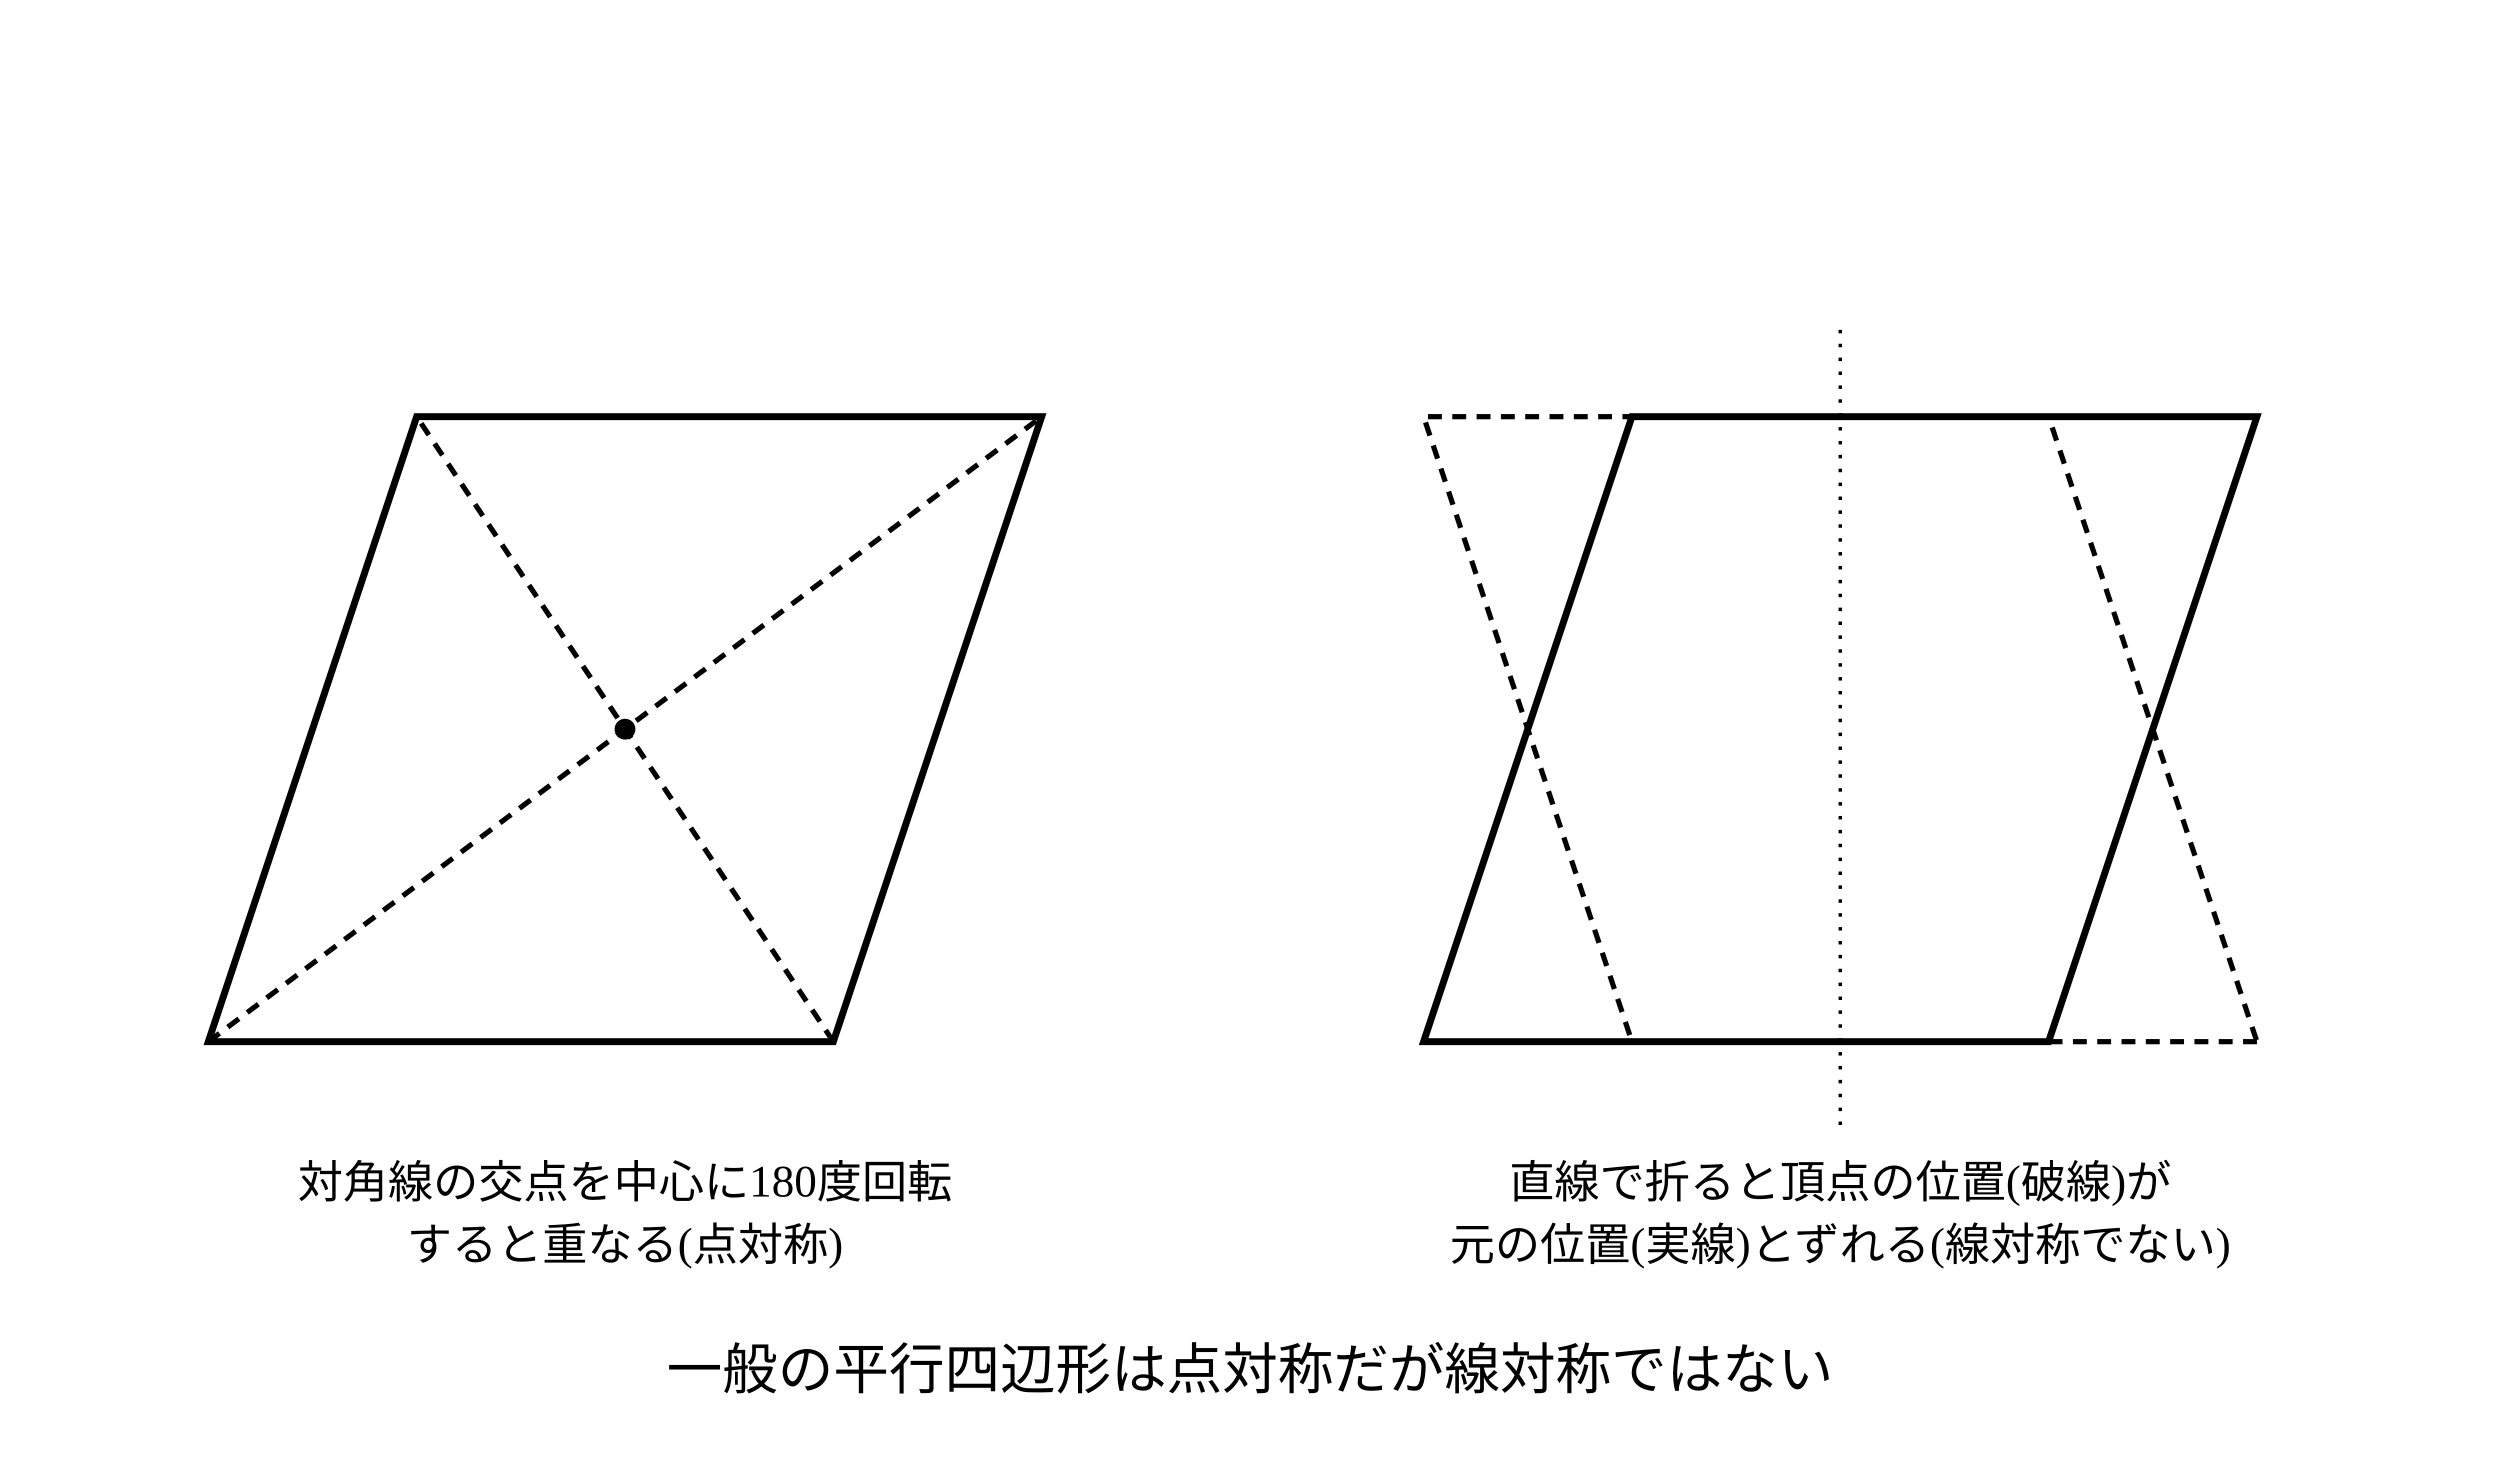
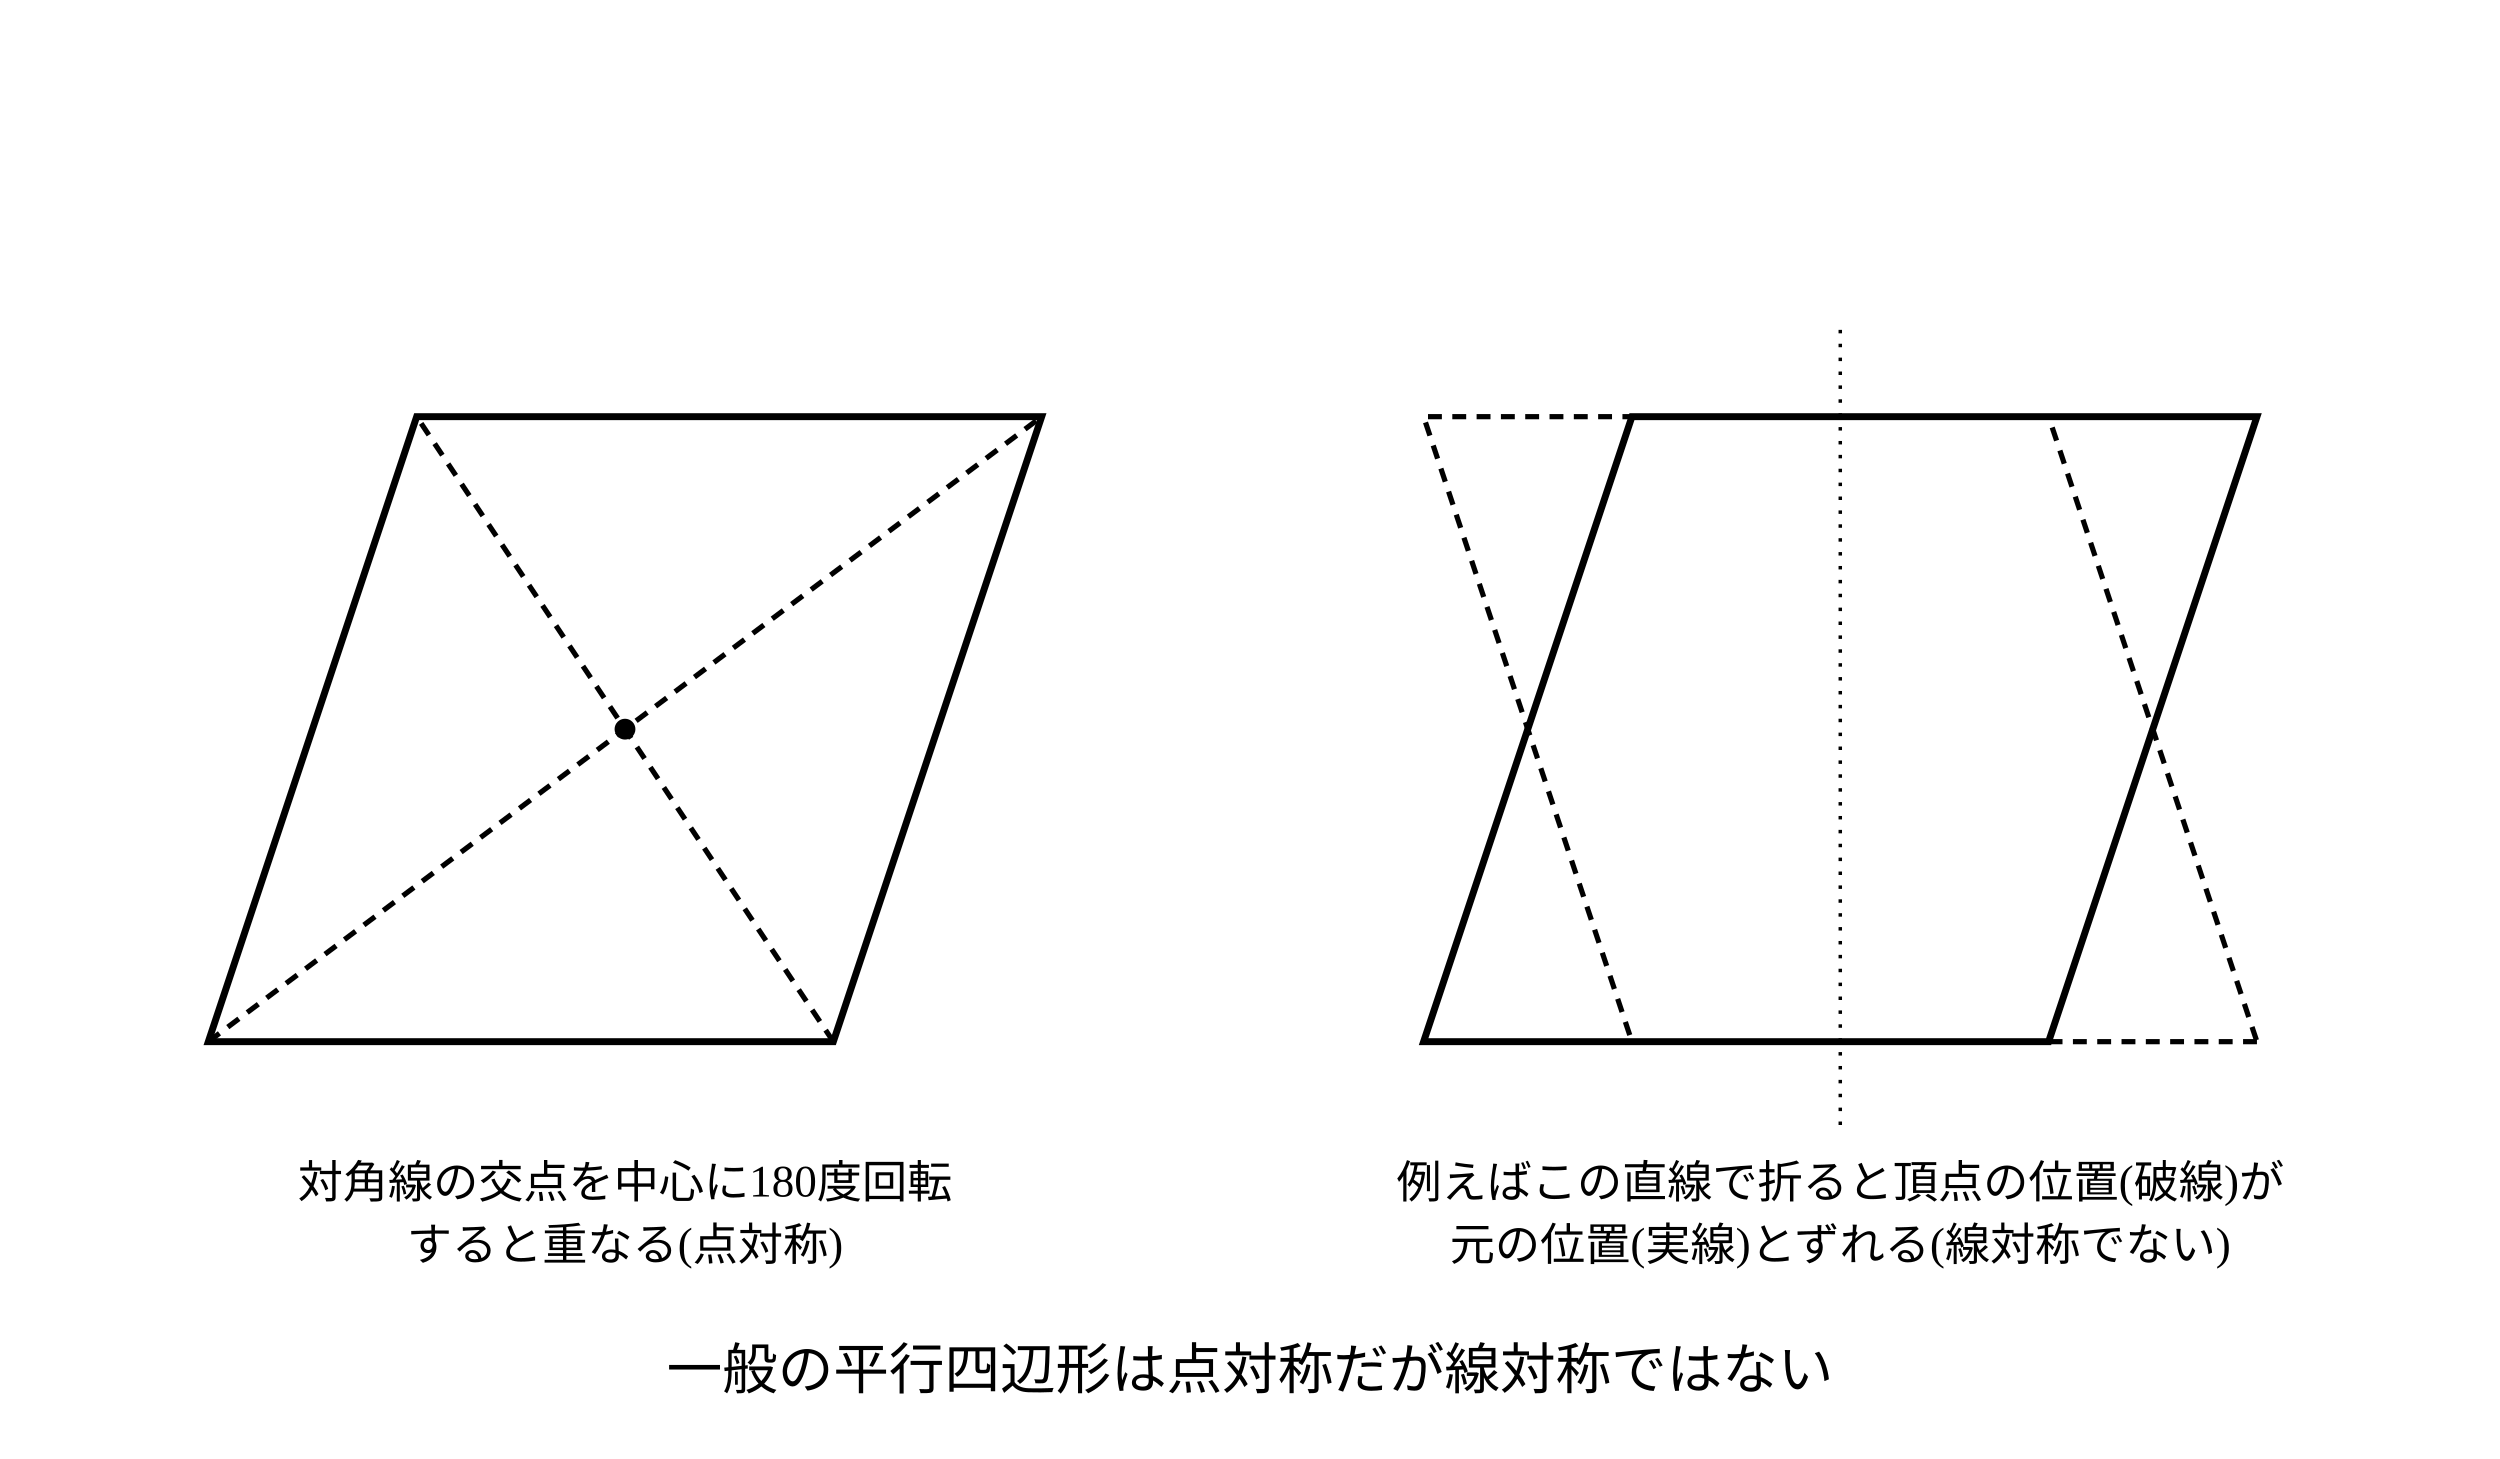
- <svg xmlns="http://www.w3.org/2000/svg" viewBox="0 0 720 420" role="img" aria-label="一般の平行四辺形は、左図のように対角線の交点を中心に180度回転させるとぴったり重なるため点対称である一方、右図のように候補となる直線で折っても頂点の位置(破線)が元の位置(実線)とずれてしまい線対称ではないことを示す図">
+ <svg xmlns="http://www.w3.org/2000/svg" viewBox="0 0 720 420" role="img" aria-label="一般の平行四辺形は、左図のように対角線の交点を中心に180度回転させるとぴったり重なるため点対称である一方、右図の例のように直線で折っても頂点の位置(破線)が元の位置(実線)とずれてしまい線対称ではないことを示す図">
  <polygon points="60,300 240,300 300,120 120,120" fill="none" stroke="currentColor" stroke-width="2" />
  <line x1="60" y1="300" x2="300" y2="120" stroke="currentColor" stroke-width="1.5" stroke-dasharray="4 3" />
  <line x1="240" y1="300" x2="120" y2="120" stroke="currentColor" stroke-width="1.5" stroke-dasharray="4 3" />
  <circle cx="180" cy="210" r="3" fill="currentColor" />
  <text x="180" y="345" font-size="13" text-anchor="middle" fill="currentColor">対角線の交点を中心に180度回転</text>
  <text x="180" y="363" font-size="13" text-anchor="middle" fill="currentColor">すると重なる(点対称)</text>
  <polygon points="410,300 590,300 650,120 470,120" fill="none" stroke="currentColor" stroke-width="2" />
  <line x1="530" y1="95" x2="530" y2="325" stroke="currentColor" stroke-width="1" stroke-dasharray="1 3" />
  <polygon points="650,300 470,300 410,120 590,120" fill="none" stroke="currentColor" stroke-width="1.5" stroke-dasharray="4 3" />
-   <text x="530" y="345" font-size="13" text-anchor="middle" fill="currentColor">直線で折ると頂点の位置(破線)が</text>
+   <text x="530" y="345" font-size="13" text-anchor="middle" fill="currentColor">例えばこの直線で折ると頂点の位置(破線)が</text>
  <text x="530" y="363" font-size="13" text-anchor="middle" fill="currentColor">元の位置(実線)とずれる(線対称でない)</text>
  <text x="360" y="400" font-size="16" text-anchor="middle" fill="currentColor">一般の平行四辺形は点対称だが線対称ではない</text>
</svg>
